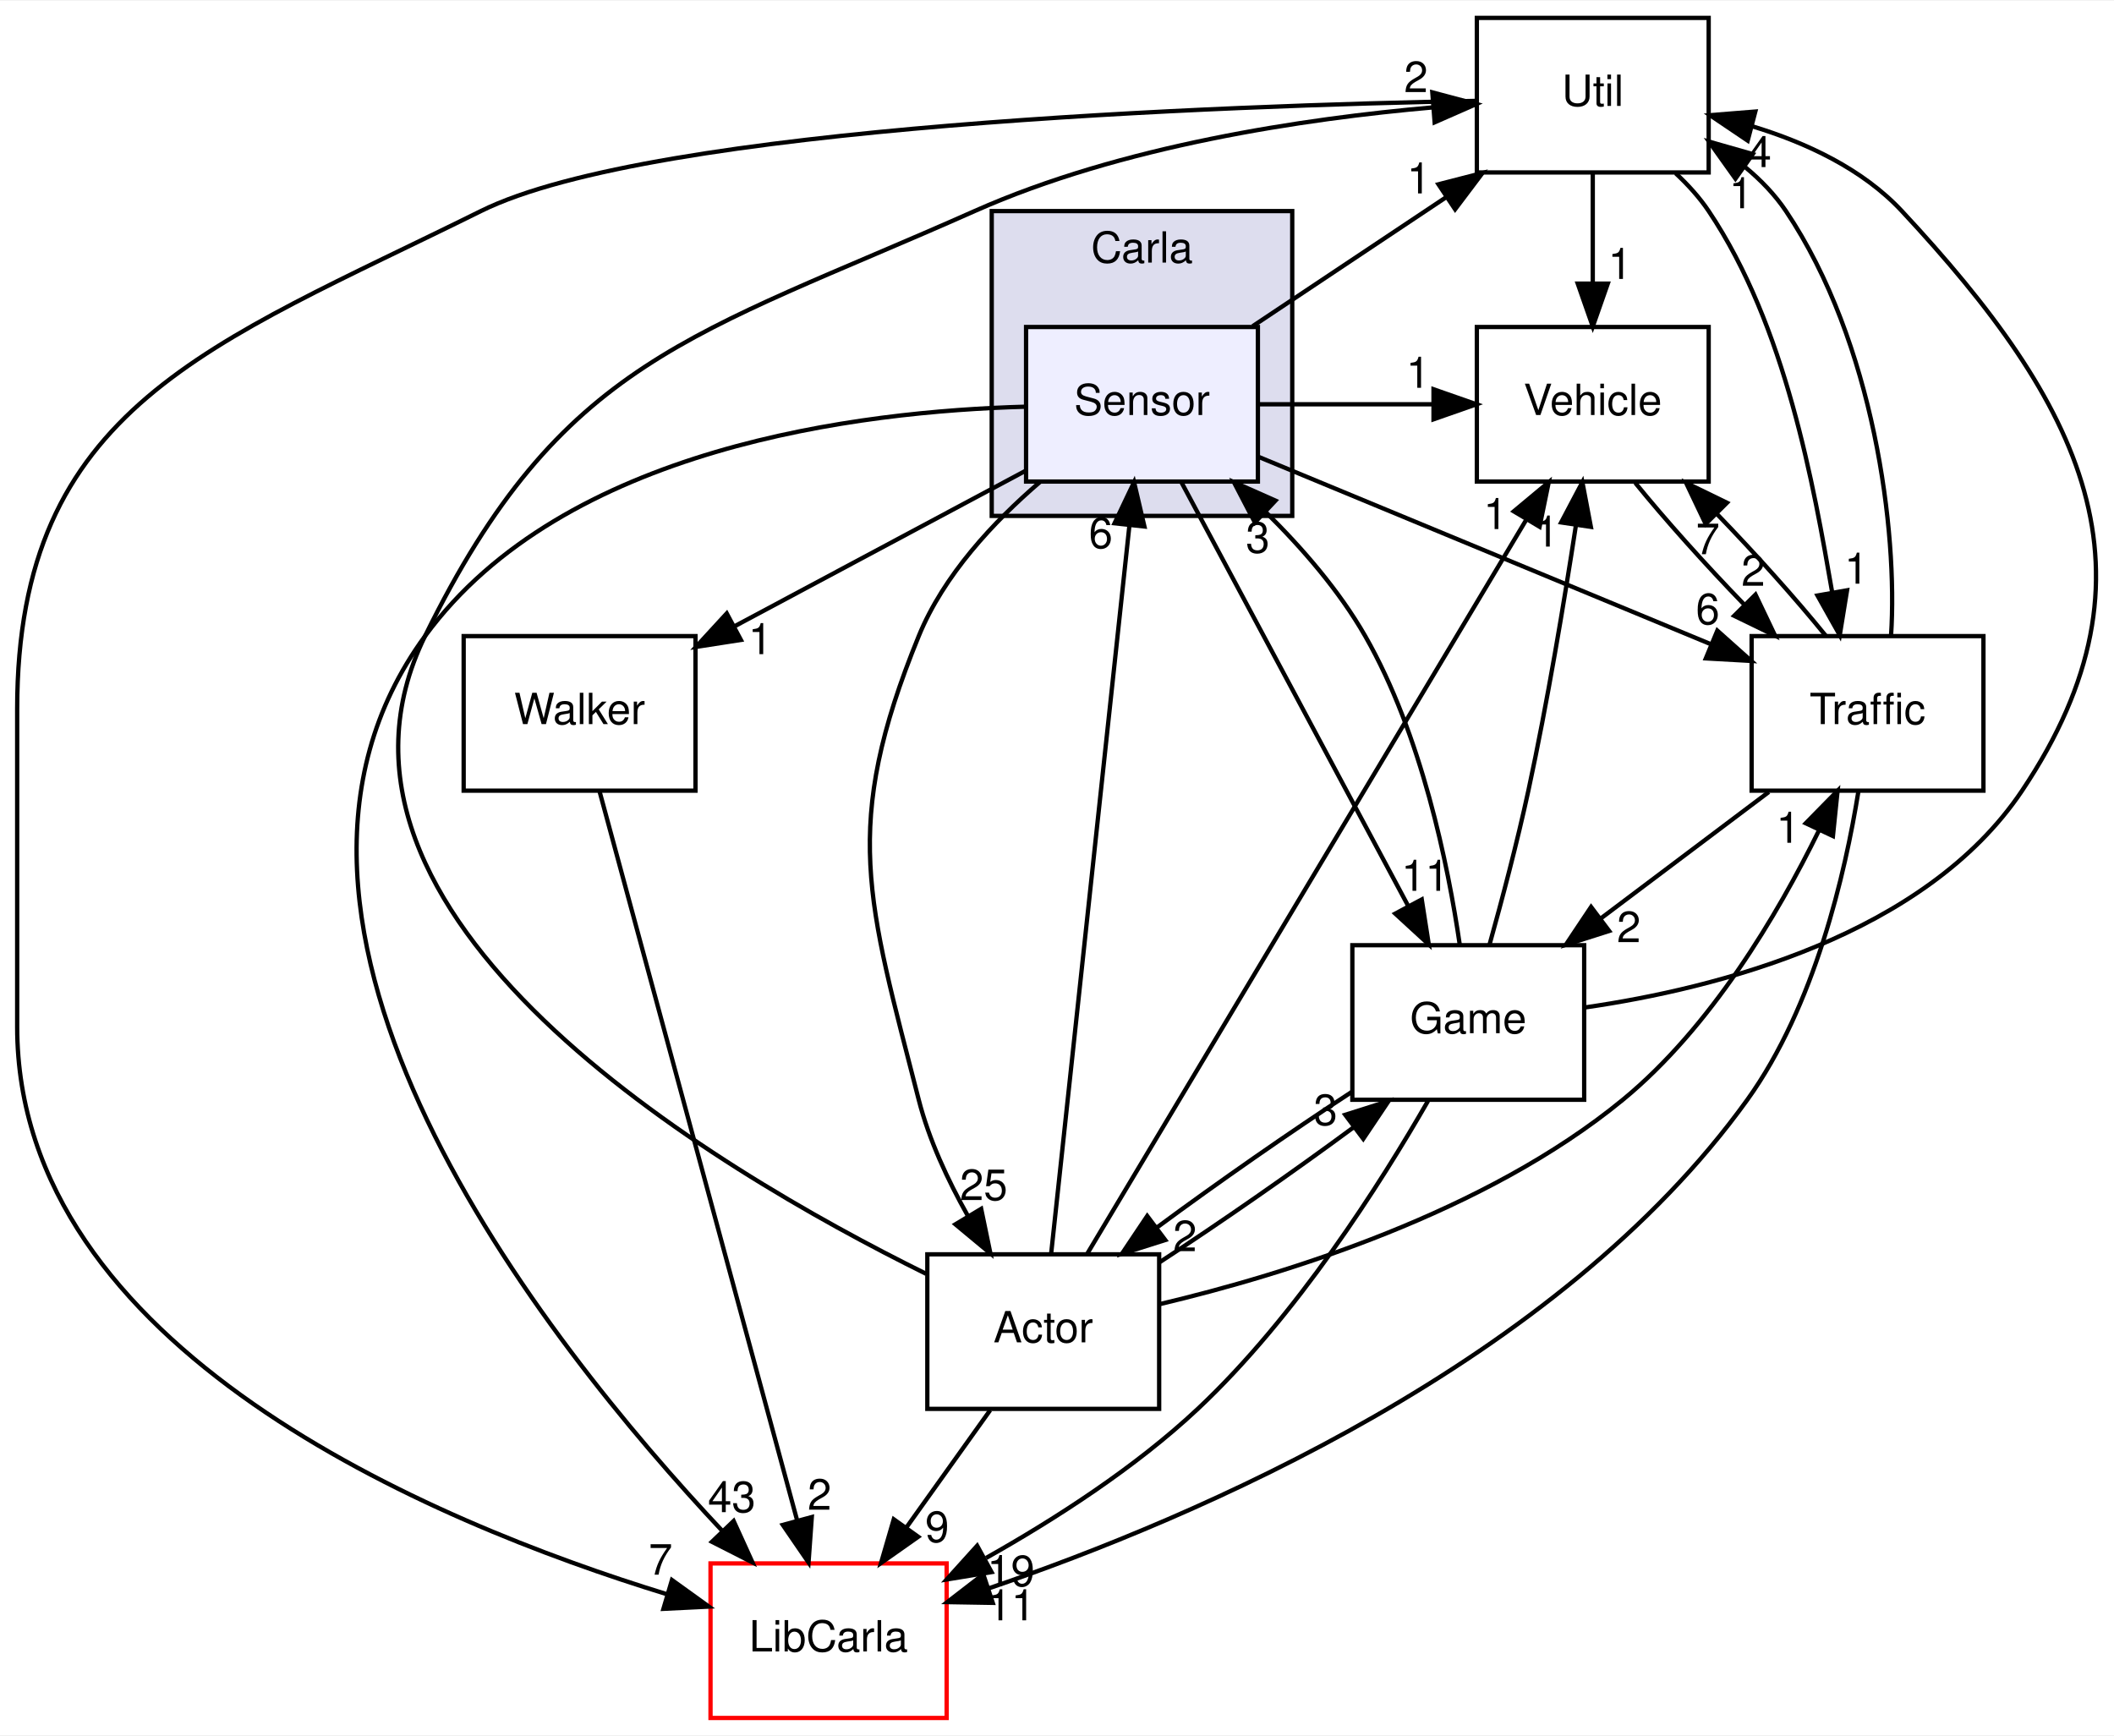
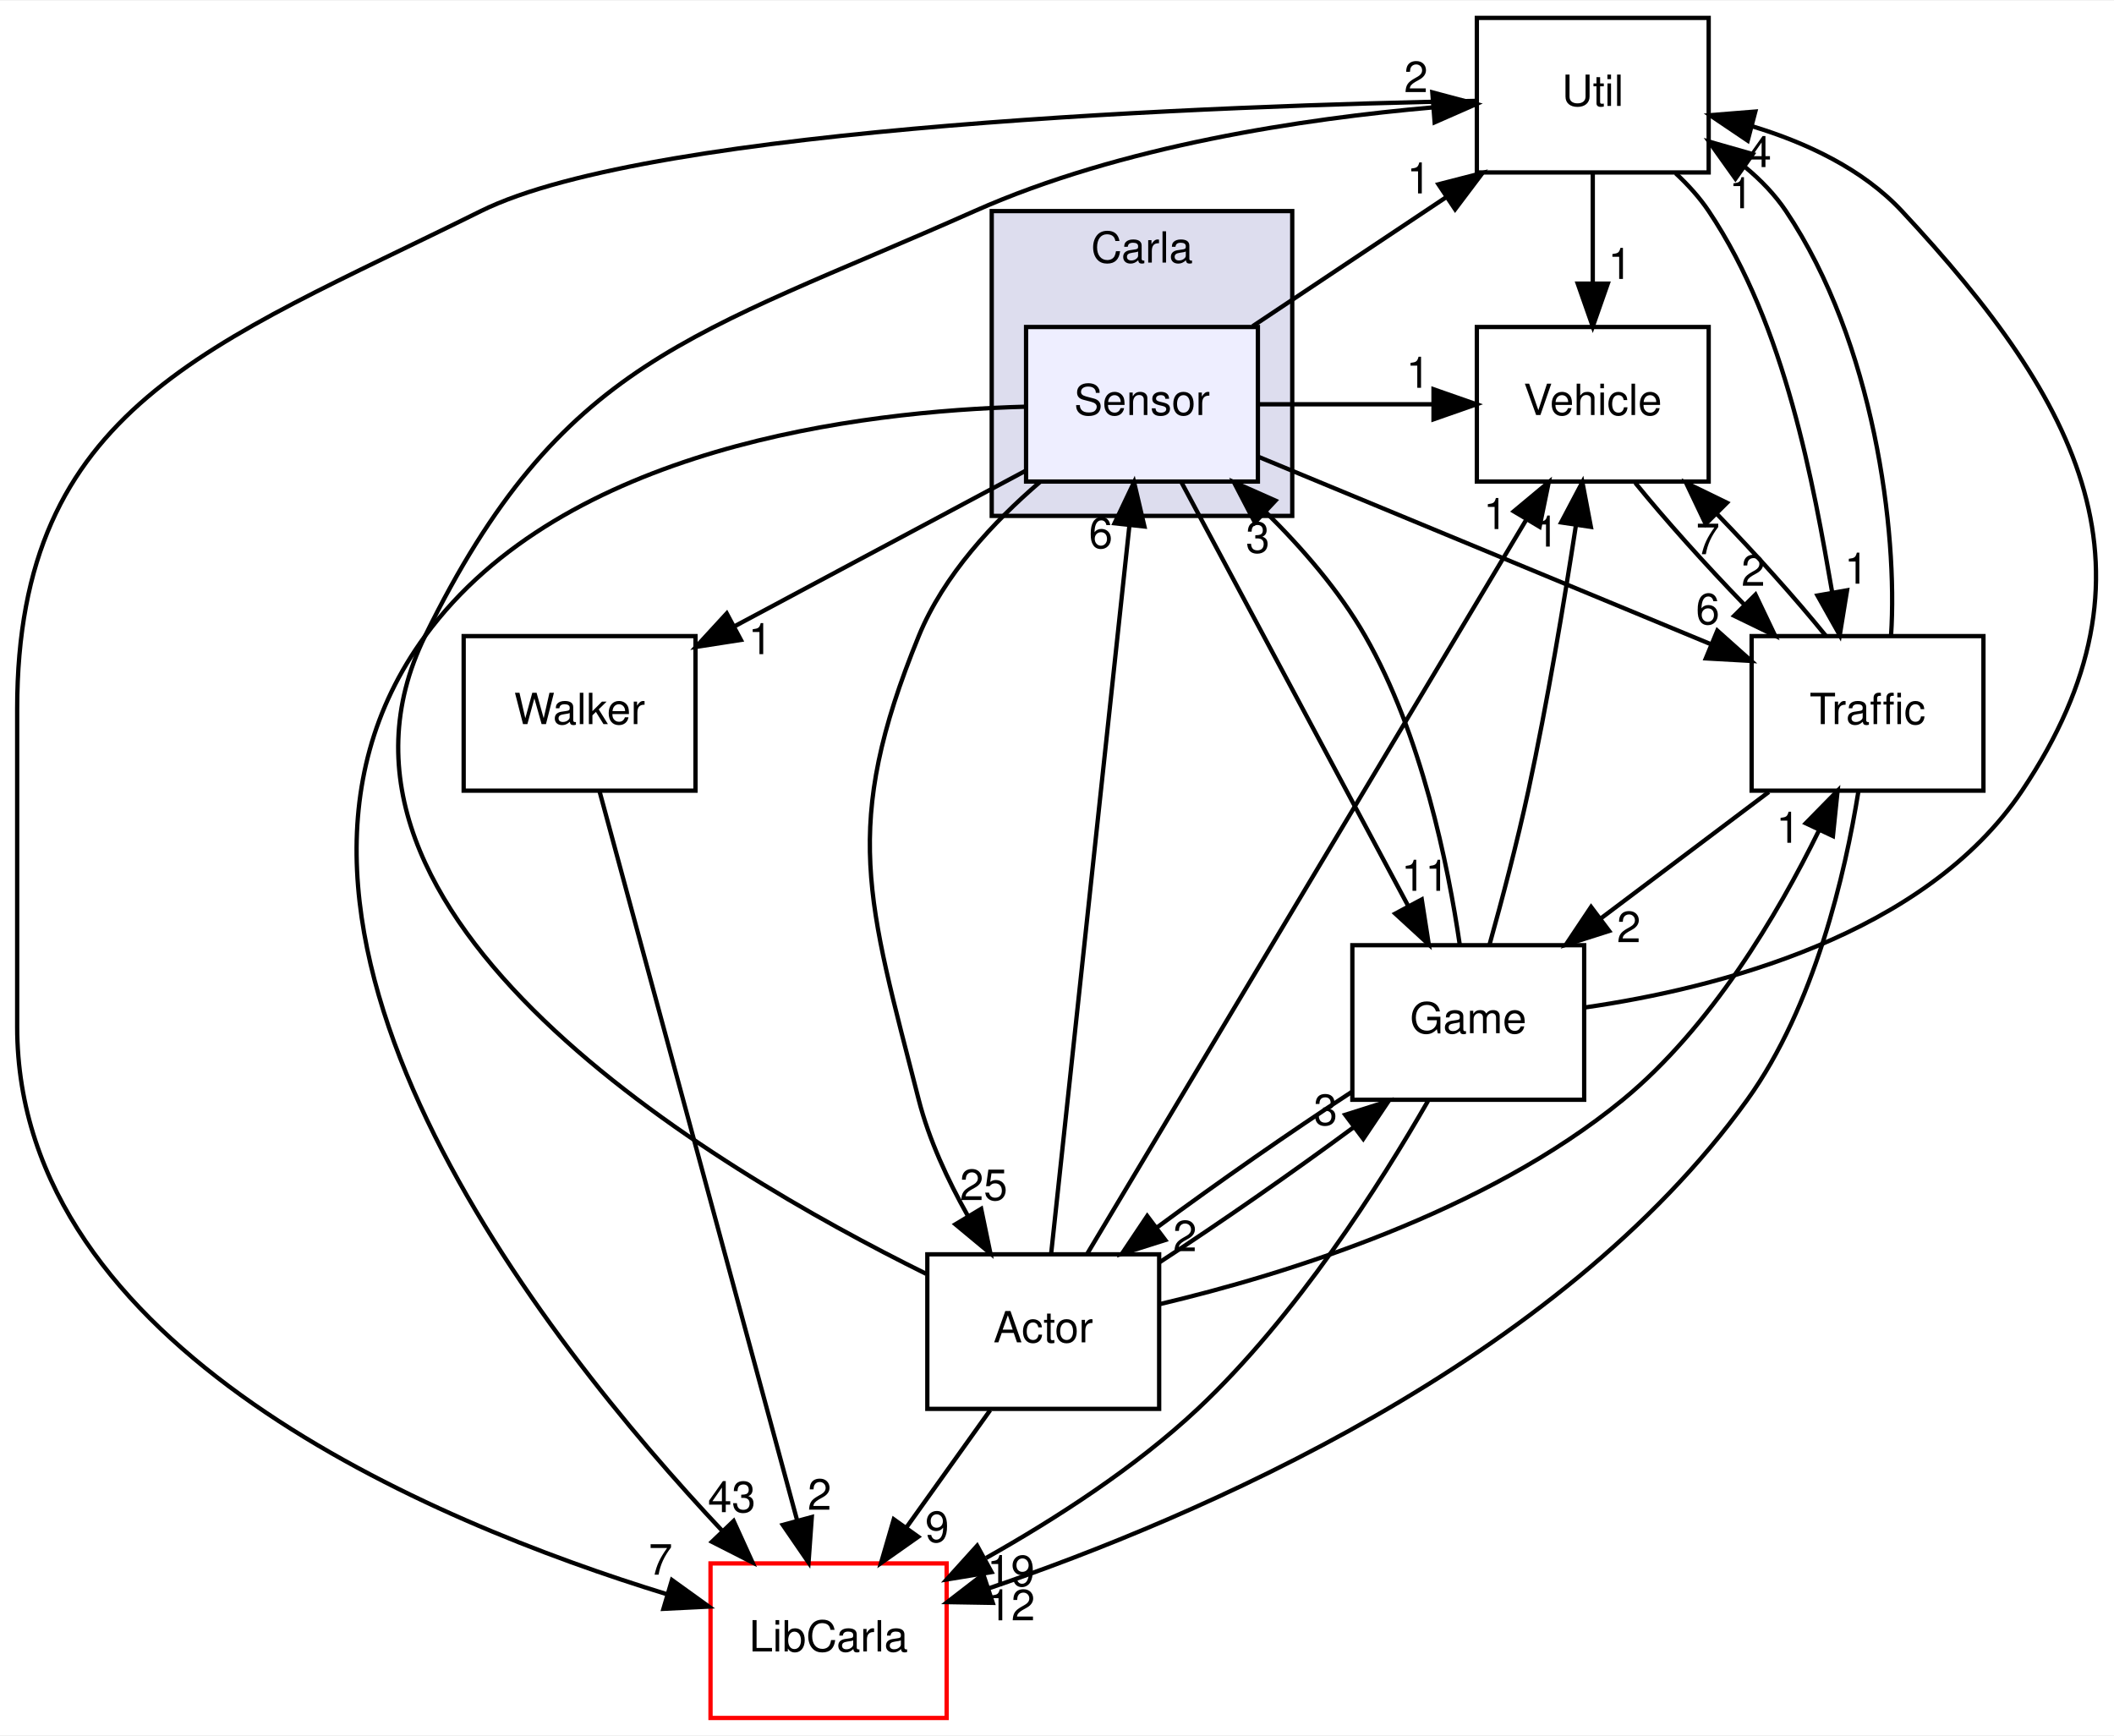
<svg xmlns="http://www.w3.org/2000/svg" xmlns:xlink="http://www.w3.org/1999/xlink" width="492pt" height="404pt" viewBox="0.00 0.00 492.41 404.00">
  <g id="graph0" class="graph" transform="scale(1 1) rotate(0) translate(4 400)">
    <polygon fill="white" stroke="none" points="-4,4 -4,-400 488.407,-400 488.407,4 -4,4" />
    <g id="clust1" class="cluster">
      <g id="a_clust1">
        <a xlink:href="dir_8fc34afb5f07a67966c78bf5319f94ae.html" target="_top" xlink:title="Carla">
          <polygon fill="#ddddee" stroke="black" points="227,-280 227,-351 297,-351 297,-280 227,-280" />
          <text text-anchor="middle" x="262" y="-339" font-family="Helvetica,sans-Serif" font-size="10.00">Carla</text>
        </a>
      </g>
    </g>
    <g id="node1" class="node">
      <g id="a_node1">
        <a xlink:href="dir_32df69f29a08a23c97cd630e5cd47b2e.html" target="_top" xlink:title="Sensor">
          <polygon fill="#eeeeff" stroke="black" points="289,-324 235,-324 235,-288 289,-288 289,-324" />
          <text text-anchor="middle" x="262" y="-303.5" font-family="Helvetica,sans-Serif" font-size="10.00">Sensor</text>
        </a>
      </g>
    </g>
    <g id="node2" class="node">
      <g id="a_node2">
        <a xlink:href="dir_c0211e659583c36c301432102f960843.html" target="_top" xlink:title="Util">
          <polygon fill="none" stroke="black" points="394,-396 340,-396 340,-360 394,-360 394,-396" />
          <text text-anchor="middle" x="367" y="-375.5" font-family="Helvetica,sans-Serif" font-size="10.00">Util</text>
        </a>
      </g>
    </g>
    <g id="edge6" class="edge">
      <path fill="none" stroke="black" d="M287.785,-324.19C301.402,-333.268 318.289,-344.526 332.968,-354.312" />
      <polygon fill="black" stroke="black" points="331.052,-357.241 341.314,-359.876 334.935,-351.417 331.052,-357.241" />
      <g id="a_edge6-headlabel">
        <a xlink:href="dir_000017_000011.html" target="_top" xlink:title="1">
          <text text-anchor="middle" x="326.486" y="-355.11" font-family="Helvetica,sans-Serif" font-size="10.00">1</text>
        </a>
      </g>
    </g>
    <g id="node3" class="node">
      <g id="a_node3">
        <a xlink:href="dir_4d620431c9b0dc62fca23e1ed91a49b6.html" target="_top" xlink:title="Vehicle">
          <polygon fill="none" stroke="black" points="394,-324 340,-324 340,-288 394,-288 394,-324" />
          <text text-anchor="middle" x="367" y="-303.5" font-family="Helvetica,sans-Serif" font-size="10.00">Vehicle</text>
        </a>
      </g>
    </g>
    <g id="edge7" class="edge">
      <path fill="none" stroke="black" d="M289.07,-306C302.574,-306 316.077,-306 329.581,-306" />
      <polygon fill="black" stroke="black" points="329.907,-309.5 339.907,-306 329.907,-302.5 329.907,-309.5" />
      <g id="a_edge7-headlabel">
        <a xlink:href="dir_000017_000029.html" target="_top" xlink:title="1">
          <text text-anchor="middle" x="326.313" y="-309.839" font-family="Helvetica,sans-Serif" font-size="10.00">1</text>
        </a>
      </g>
    </g>
    <g id="node4" class="node">
      <g id="a_node4">
        <a xlink:href="dir_7a44753a182d2dd0cd15cfa7be7c0c89.html" target="_top" xlink:title="Walker">
          <polygon fill="none" stroke="black" points="158,-252 104,-252 104,-216 158,-216 158,-252" />
          <text text-anchor="middle" x="131" y="-231.5" font-family="Helvetica,sans-Serif" font-size="10.00">Walker</text>
        </a>
      </g>
    </g>
    <g id="edge8" class="edge">
      <path fill="none" stroke="black" d="M234.857,-290.496C215.184,-279.984 188.384,-265.663 166.936,-254.203" />
      <polygon fill="black" stroke="black" points="168.578,-251.111 158.109,-249.485 165.279,-257.285 168.578,-251.111" />
      <g id="a_edge8-headlabel">
        <a xlink:href="dir_000017_000057.html" target="_top" xlink:title="1">
          <text text-anchor="middle" x="173.086" y="-247.801" font-family="Helvetica,sans-Serif" font-size="10.00">1</text>
        </a>
      </g>
    </g>
    <g id="node5" class="node">
      <g id="a_node5">
        <a xlink:href="dir_1604d568fa4d964dfa9079b701bbfa07.html" target="_top" xlink:title="LibCarla">
          <polygon fill="white" stroke="red" points="216.5,-36 161.5,-36 161.5,-0 216.5,-0 216.5,-36" />
          <text text-anchor="middle" x="189" y="-15.5" font-family="Helvetica,sans-Serif" font-size="10.00">LibCarla</text>
        </a>
      </g>
    </g>
    <g id="edge9" class="edge">
      <path fill="none" stroke="black" d="M234.812,-305.434C196.375,-304.391 127.244,-296.063 95,-252 45.812,-184.783 122.303,-88.205 164.351,-43.465" />
      <polygon fill="black" stroke="black" points="166.884,-45.88 171.271,-36.237 161.828,-41.039 166.884,-45.88" />
      <g id="a_edge9-headlabel">
        <a xlink:href="dir_000017_000000.html" target="_top" xlink:title="43">
          <text text-anchor="middle" x="166.449" y="-47.94" font-family="Helvetica,sans-Serif" font-size="10.00">43</text>
        </a>
      </g>
    </g>
    <g id="node6" class="node">
      <g id="a_node6">
        <a xlink:href="dir_cf78ae8ffd0f6192e117b8a1751c2bbd.html" target="_top" xlink:title="Traffic">
          <polygon fill="none" stroke="black" points="458,-252 404,-252 404,-216 458,-216 458,-252" />
          <text text-anchor="middle" x="431" y="-231.5" font-family="Helvetica,sans-Serif" font-size="10.00">Traffic</text>
        </a>
      </g>
    </g>
    <g id="edge10" class="edge">
      <path fill="none" stroke="black" d="M289.153,-293.753C317.733,-281.915 362.887,-263.213 394.553,-250.096" />
      <polygon fill="black" stroke="black" points="396.015,-253.279 403.915,-246.219 393.336,-246.812 396.015,-253.279" />
      <g id="a_edge10-headlabel">
        <a xlink:href="dir_000017_000053.html" target="_top" xlink:title="6">
          <text text-anchor="middle" x="393.781" y="-254.778" font-family="Helvetica,sans-Serif" font-size="10.00">6</text>
        </a>
      </g>
    </g>
    <g id="node7" class="node">
      <g id="a_node7">
        <a xlink:href="dir_b708e75f0564cefaa95a07ef1c60fa1d.html" target="_top" xlink:title="Game">
          <polygon fill="none" stroke="black" points="365,-180 311,-180 311,-144 365,-144 365,-180" />
          <text text-anchor="middle" x="338" y="-159.5" font-family="Helvetica,sans-Serif" font-size="10.00">Game</text>
        </a>
      </g>
    </g>
    <g id="edge11" class="edge">
      <path fill="none" stroke="black" d="M271.167,-287.871C284.291,-263.35 308.546,-218.032 323.946,-189.259" />
      <polygon fill="black" stroke="black" points="327.167,-190.658 328.8,-180.189 320.995,-187.354 327.167,-190.658" />
      <g id="a_edge11-headlabel">
        <a xlink:href="dir_000017_000022.html" target="_top" xlink:title="11">
          <text text-anchor="middle" x="327.974" y="-192.667" font-family="Helvetica,sans-Serif" font-size="10.00">11</text>
        </a>
      </g>
    </g>
    <g id="node8" class="node">
      <g id="a_node8">
        <a xlink:href="dir_31691989b6ffa820edb06b9eb32cc520.html" target="_top" xlink:title="Actor">
          <polygon fill="none" stroke="black" points="266,-108 212,-108 212,-72 266,-72 266,-108" />
          <text text-anchor="middle" x="239" y="-87.5" font-family="Helvetica,sans-Serif" font-size="10.00">Actor</text>
        </a>
      </g>
    </g>
    <g id="edge12" class="edge">
      <path fill="none" stroke="black" d="M238.248,-287.91C227.447,-278.651 215.803,-266.2 210,-252 191.843,-207.567 198.109,-190.504 210,-144 212.379,-134.697 216.765,-125.27 221.418,-116.997" />
      <polygon fill="black" stroke="black" points="224.544,-118.59 226.693,-108.216 218.543,-114.986 224.544,-118.59" />
      <g id="a_edge12-headlabel">
        <a xlink:href="dir_000017_000012.html" target="_top" xlink:title="25">
          <text text-anchor="middle" x="225.127" y="-120.634" font-family="Helvetica,sans-Serif" font-size="10.00">25</text>
        </a>
      </g>
    </g>
    <g id="edge1" class="edge">
      <path fill="none" stroke="black" d="M367,-359.697C367,-351.983 367,-342.712 367,-334.112" />
      <polygon fill="black" stroke="black" points="370.5,-334.104 367,-324.104 363.5,-334.104 370.5,-334.104" />
      <g id="a_edge1-headlabel">
        <a xlink:href="dir_000011_000029.html" target="_top" xlink:title="1">
          <text text-anchor="middle" x="373.339" y="-335.199" font-family="Helvetica,sans-Serif" font-size="10.00">1</text>
        </a>
      </g>
    </g>
    <g id="edge2" class="edge">
      <path fill="none" stroke="black" d="M339.751,-376.671C281.768,-375.587 148.179,-370.935 108,-351 44.899,-319.691 0,-305.441 0,-235 0,-235 0,-235 0,-161 0,-86.044 96.192,-45.766 151.328,-28.835" />
      <polygon fill="black" stroke="black" points="152.515,-32.134 161.112,-25.942 150.53,-25.421 152.515,-32.134" />
      <g id="a_edge2-headlabel">
        <a xlink:href="dir_000011_000000.html" target="_top" xlink:title="7">
          <text text-anchor="middle" x="149.873" y="-33.376" font-family="Helvetica,sans-Serif" font-size="10.00">7</text>
        </a>
      </g>
    </g>
    <g id="edge3" class="edge">
      <path fill="none" stroke="black" d="M386.311,-359.806C389.17,-357.143 391.852,-354.201 394,-351 411.981,-324.207 418.447,-287.079 422.781,-262.108" />
      <polygon fill="black" stroke="black" points="426.235,-262.674 424.534,-252.216 419.342,-261.452 426.235,-262.674" />
      <g id="a_edge3-headlabel">
        <a xlink:href="dir_000011_000053.html" target="_top" xlink:title="1">
          <text text-anchor="middle" x="428.403" y="-264.209" font-family="Helvetica,sans-Serif" font-size="10.00">1</text>
        </a>
      </g>
    </g>
    <g id="edge4" class="edge">
      <path fill="none" stroke="black" d="M376.905,-287.697C383.849,-279.135 393.248,-268.656 402.317,-259.304" />
      <polygon fill="black" stroke="black" points="404.904,-261.666 409.467,-252.104 399.937,-256.734 404.904,-261.666" />
      <g id="a_edge4-headlabel">
        <a xlink:href="dir_000029_000053.html" target="_top" xlink:title="2">
          <text text-anchor="middle" x="404.386" y="-263.718" font-family="Helvetica,sans-Serif" font-size="10.00">2</text>
        </a>
      </g>
    </g>
    <g id="edge5" class="edge">
      <path fill="none" stroke="black" d="M135.648,-215.849C145.702,-178.753 169.537,-90.81 181.654,-46.103" />
      <polygon fill="black" stroke="black" points="185.092,-46.8 184.33,-36.233 178.335,-44.969 185.092,-46.8" />
      <g id="a_edge5-headlabel">
        <a xlink:href="dir_000057_000000.html" target="_top" xlink:title="2">
          <text text-anchor="middle" x="186.892" y="-48.512" font-family="Helvetica,sans-Serif" font-size="10.00">2</text>
        </a>
      </g>
    </g>
    <g id="edge13" class="edge">
      <path fill="none" stroke="black" d="M436.484,-252.216C438.059,-276.26 432.55,-320.38 412,-351 409.467,-354.775 406.19,-358.19 402.537,-361.212" />
      <polygon fill="black" stroke="black" points="400.232,-358.555 394.082,-367.182 404.27,-364.273 400.232,-358.555" />
      <g id="a_edge13-headlabel">
        <a xlink:href="dir_000053_000011.html" target="_top" xlink:title="1">
          <text text-anchor="middle" x="401.53" y="-351.662" font-family="Helvetica,sans-Serif" font-size="10.00">1</text>
        </a>
      </g>
    </g>
    <g id="edge14" class="edge">
      <path fill="none" stroke="black" d="M421.257,-252.104C414.35,-260.636 404.968,-271.108 395.894,-280.478" />
      <polygon fill="black" stroke="black" points="393.292,-278.131 388.736,-287.697 398.262,-283.06 393.292,-278.131" />
      <g id="a_edge14-headlabel">
        <a xlink:href="dir_000053_000029.html" target="_top" xlink:title="7">
          <text text-anchor="middle" x="393.807" y="-271.08" font-family="Helvetica,sans-Serif" font-size="10.00">7</text>
        </a>
      </g>
    </g>
    <g id="edge15" class="edge">
      <path fill="none" stroke="black" d="M428.872,-215.829C425.811,-196.772 418.698,-165.831 403,-144 358.938,-82.722 274.783,-46.731 226.167,-30.145" />
      <polygon fill="black" stroke="black" points="227.243,-26.814 216.65,-26.991 225.041,-33.459 227.243,-26.814" />
      <g id="a_edge15-headlabel">
-         <a xlink:href="dir_000053_000000.html" target="_top" xlink:title="11">
-           <text text-anchor="middle" x="231.549" y="-22.75" font-family="Helvetica,sans-Serif" font-size="10.00">11</text>
+         <a xlink:href="dir_000053_000000.html" target="_top" xlink:title="12">
+           <text text-anchor="middle" x="231.549" y="-22.75" font-family="Helvetica,sans-Serif" font-size="10.00">12</text>
        </a>
      </g>
    </g>
    <g id="edge16" class="edge">
      <path fill="none" stroke="black" d="M408.011,-215.697C396.186,-206.796 381.608,-195.823 368.821,-186.199" />
      <polygon fill="black" stroke="black" points="370.819,-183.322 360.724,-180.104 366.609,-188.915 370.819,-183.322" />
      <g id="a_edge16-headlabel">
        <a xlink:href="dir_000053_000022.html" target="_top" xlink:title="2">
          <text text-anchor="middle" x="375.398" y="-180.715" font-family="Helvetica,sans-Serif" font-size="10.00">2</text>
        </a>
      </g>
    </g>
    <g id="edge19" class="edge">
      <path fill="none" stroke="black" d="M336.029,-180.054C333.292,-198.733 327.112,-229.08 314,-252 307.96,-262.558 299.308,-272.533 290.79,-280.921" />
      <polygon fill="black" stroke="black" points="288.298,-278.46 283.408,-287.858 293.092,-283.561 288.298,-278.46" />
      <g id="a_edge19-headlabel">
        <a xlink:href="dir_000022_000017.html" target="_top" xlink:title="3">
          <text text-anchor="middle" x="288.973" y="-271.429" font-family="Helvetica,sans-Serif" font-size="10.00">3</text>
        </a>
      </g>
    </g>
    <g id="edge17" class="edge">
      <path fill="none" stroke="black" d="M365.222,-165.505C395.874,-169.945 444.353,-182.211 467,-216 501.117,-266.901 480.766,-306.162 439,-351 429.851,-360.822 416.714,-366.941 404.16,-370.75" />
      <polygon fill="black" stroke="black" points="403.088,-367.412 394.304,-373.336 404.865,-374.183 403.088,-367.412" />
      <g id="a_edge17-headlabel">
        <a xlink:href="dir_000022_000011.html" target="_top" xlink:title="4">
          <text text-anchor="middle" x="405.845" y="-361.254" font-family="Helvetica,sans-Serif" font-size="10.00">4</text>
        </a>
      </g>
    </g>
    <g id="edge18" class="edge">
      <path fill="none" stroke="black" d="M342.939,-180.09C345.82,-190.428 349.389,-203.906 352,-216 356.436,-236.548 360.342,-260.001 363.055,-277.672" />
      <polygon fill="black" stroke="black" points="359.637,-278.481 364.585,-287.85 366.56,-277.441 359.637,-278.481" />
      <g id="a_edge18-headlabel">
        <a xlink:href="dir_000022_000029.html" target="_top" xlink:title="1">
          <text text-anchor="middle" x="356.295" y="-272.848" font-family="Helvetica,sans-Serif" font-size="10.00">1</text>
        </a>
      </g>
    </g>
    <g id="edge20" class="edge">
      <path fill="none" stroke="black" d="M328.613,-143.707C317.603,-124.541 297.917,-93.502 275,-72 260.46,-58.357 241.873,-46.379 225.702,-37.278" />
      <polygon fill="black" stroke="black" points="226.963,-33.979 216.508,-32.261 223.609,-40.123 226.963,-33.979" />
      <g id="a_edge20-headlabel">
        <a xlink:href="dir_000022_000000.html" target="_top" xlink:title="19">
          <text text-anchor="middle" x="231.478" y="-30.709" font-family="Helvetica,sans-Serif" font-size="10.00">19</text>
        </a>
      </g>
    </g>
    <g id="edge21" class="edge">
      <path fill="none" stroke="black" d="M310.84,-145.811C296.723,-136.621 279.639,-124.713 265.611,-114.345" />
      <polygon fill="black" stroke="black" points="267.424,-111.33 257.325,-108.127 263.222,-116.928 267.424,-111.33" />
      <g id="a_edge21-headlabel">
        <a xlink:href="dir_000022_000012.html" target="_top" xlink:title="2">
          <text text-anchor="middle" x="272.003" y="-108.716" font-family="Helvetica,sans-Serif" font-size="10.00">2</text>
        </a>
      </g>
    </g>
    <g id="edge24" class="edge">
      <path fill="none" stroke="black" d="M240.852,-108.232C244.839,-145.324 254.26,-232.981 259.067,-277.712" />
      <polygon fill="black" stroke="black" points="255.608,-278.281 260.157,-287.849 262.568,-277.532 255.608,-278.281" />
      <g id="a_edge24-headlabel">
        <a xlink:href="dir_000012_000017.html" target="_top" xlink:title="6">
          <text text-anchor="middle" x="252.401" y="-272.51" font-family="Helvetica,sans-Serif" font-size="10.00">6</text>
        </a>
      </g>
    </g>
    <g id="edge22" class="edge">
      <path fill="none" stroke="black" d="M211.725,-103.455C161.661,-128.21 63.031,-186.859 95,-252 126.685,-316.563 157.287,-321.774 223,-351 257.26,-366.237 299.882,-372.547 329.836,-375.159" />
      <polygon fill="black" stroke="black" points="329.627,-378.653 339.868,-375.937 330.168,-371.674 329.627,-378.653" />
      <g id="a_edge22-headlabel">
        <a xlink:href="dir_000012_000011.html" target="_top" xlink:title="2">
          <text text-anchor="middle" x="325.824" y="-378.706" font-family="Helvetica,sans-Serif" font-size="10.00">2</text>
        </a>
      </g>
    </g>
    <g id="edge23" class="edge">
      <path fill="none" stroke="black" d="M249.307,-108.232C271.728,-145.716 325.035,-234.84 351.518,-279.116" />
      <polygon fill="black" stroke="black" points="348.605,-281.064 356.742,-287.849 354.612,-277.471 348.605,-281.064" />
      <g id="a_edge23-headlabel">
        <a xlink:href="dir_000012_000029.html" target="_top" xlink:title="1">
          <text text-anchor="middle" x="344.323" y="-276.936" font-family="Helvetica,sans-Serif" font-size="10.00">1</text>
        </a>
      </g>
    </g>
    <g id="edge25" class="edge">
      <path fill="none" stroke="black" d="M226.64,-71.697C220.767,-63.474 213.631,-53.483 207.158,-44.421" />
      <polygon fill="black" stroke="black" points="209.878,-42.207 201.217,-36.104 204.182,-46.276 209.878,-42.207" />
      <g id="a_edge25-headlabel">
        <a xlink:href="dir_000012_000000.html" target="_top" xlink:title="9">
          <text text-anchor="middle" x="214.278" y="-40.982" font-family="Helvetica,sans-Serif" font-size="10.00">9</text>
        </a>
      </g>
    </g>
    <g id="edge26" class="edge">
      <path fill="none" stroke="black" d="M266.144,-96.397C295.378,-103.323 341.993,-117.711 374,-144 394.499,-160.837 410.024,-187.042 419.655,-206.664" />
      <polygon fill="black" stroke="black" points="416.607,-208.407 424.028,-215.969 422.942,-205.43 416.607,-208.407" />
      <g id="a_edge26-headlabel">
        <a xlink:href="dir_000012_000053.html" target="_top" xlink:title="1">
          <text text-anchor="middle" x="412.508" y="-203.861" font-family="Helvetica,sans-Serif" font-size="10.00">1</text>
        </a>
      </g>
    </g>
    <g id="edge27" class="edge">
      <path fill="none" stroke="black" d="M266.181,-106.202C280.223,-115.345 297.196,-127.173 311.178,-137.499" />
      <polygon fill="black" stroke="black" points="309.343,-140.498 319.444,-143.697 313.543,-134.897 309.343,-140.498" />
      <g id="a_edge27-headlabel">
        <a xlink:href="dir_000012_000022.html" target="_top" xlink:title="3">
          <text text-anchor="middle" x="304.764" y="-138.113" font-family="Helvetica,sans-Serif" font-size="10.00">3</text>
        </a>
      </g>
    </g>
  </g>
</svg>
